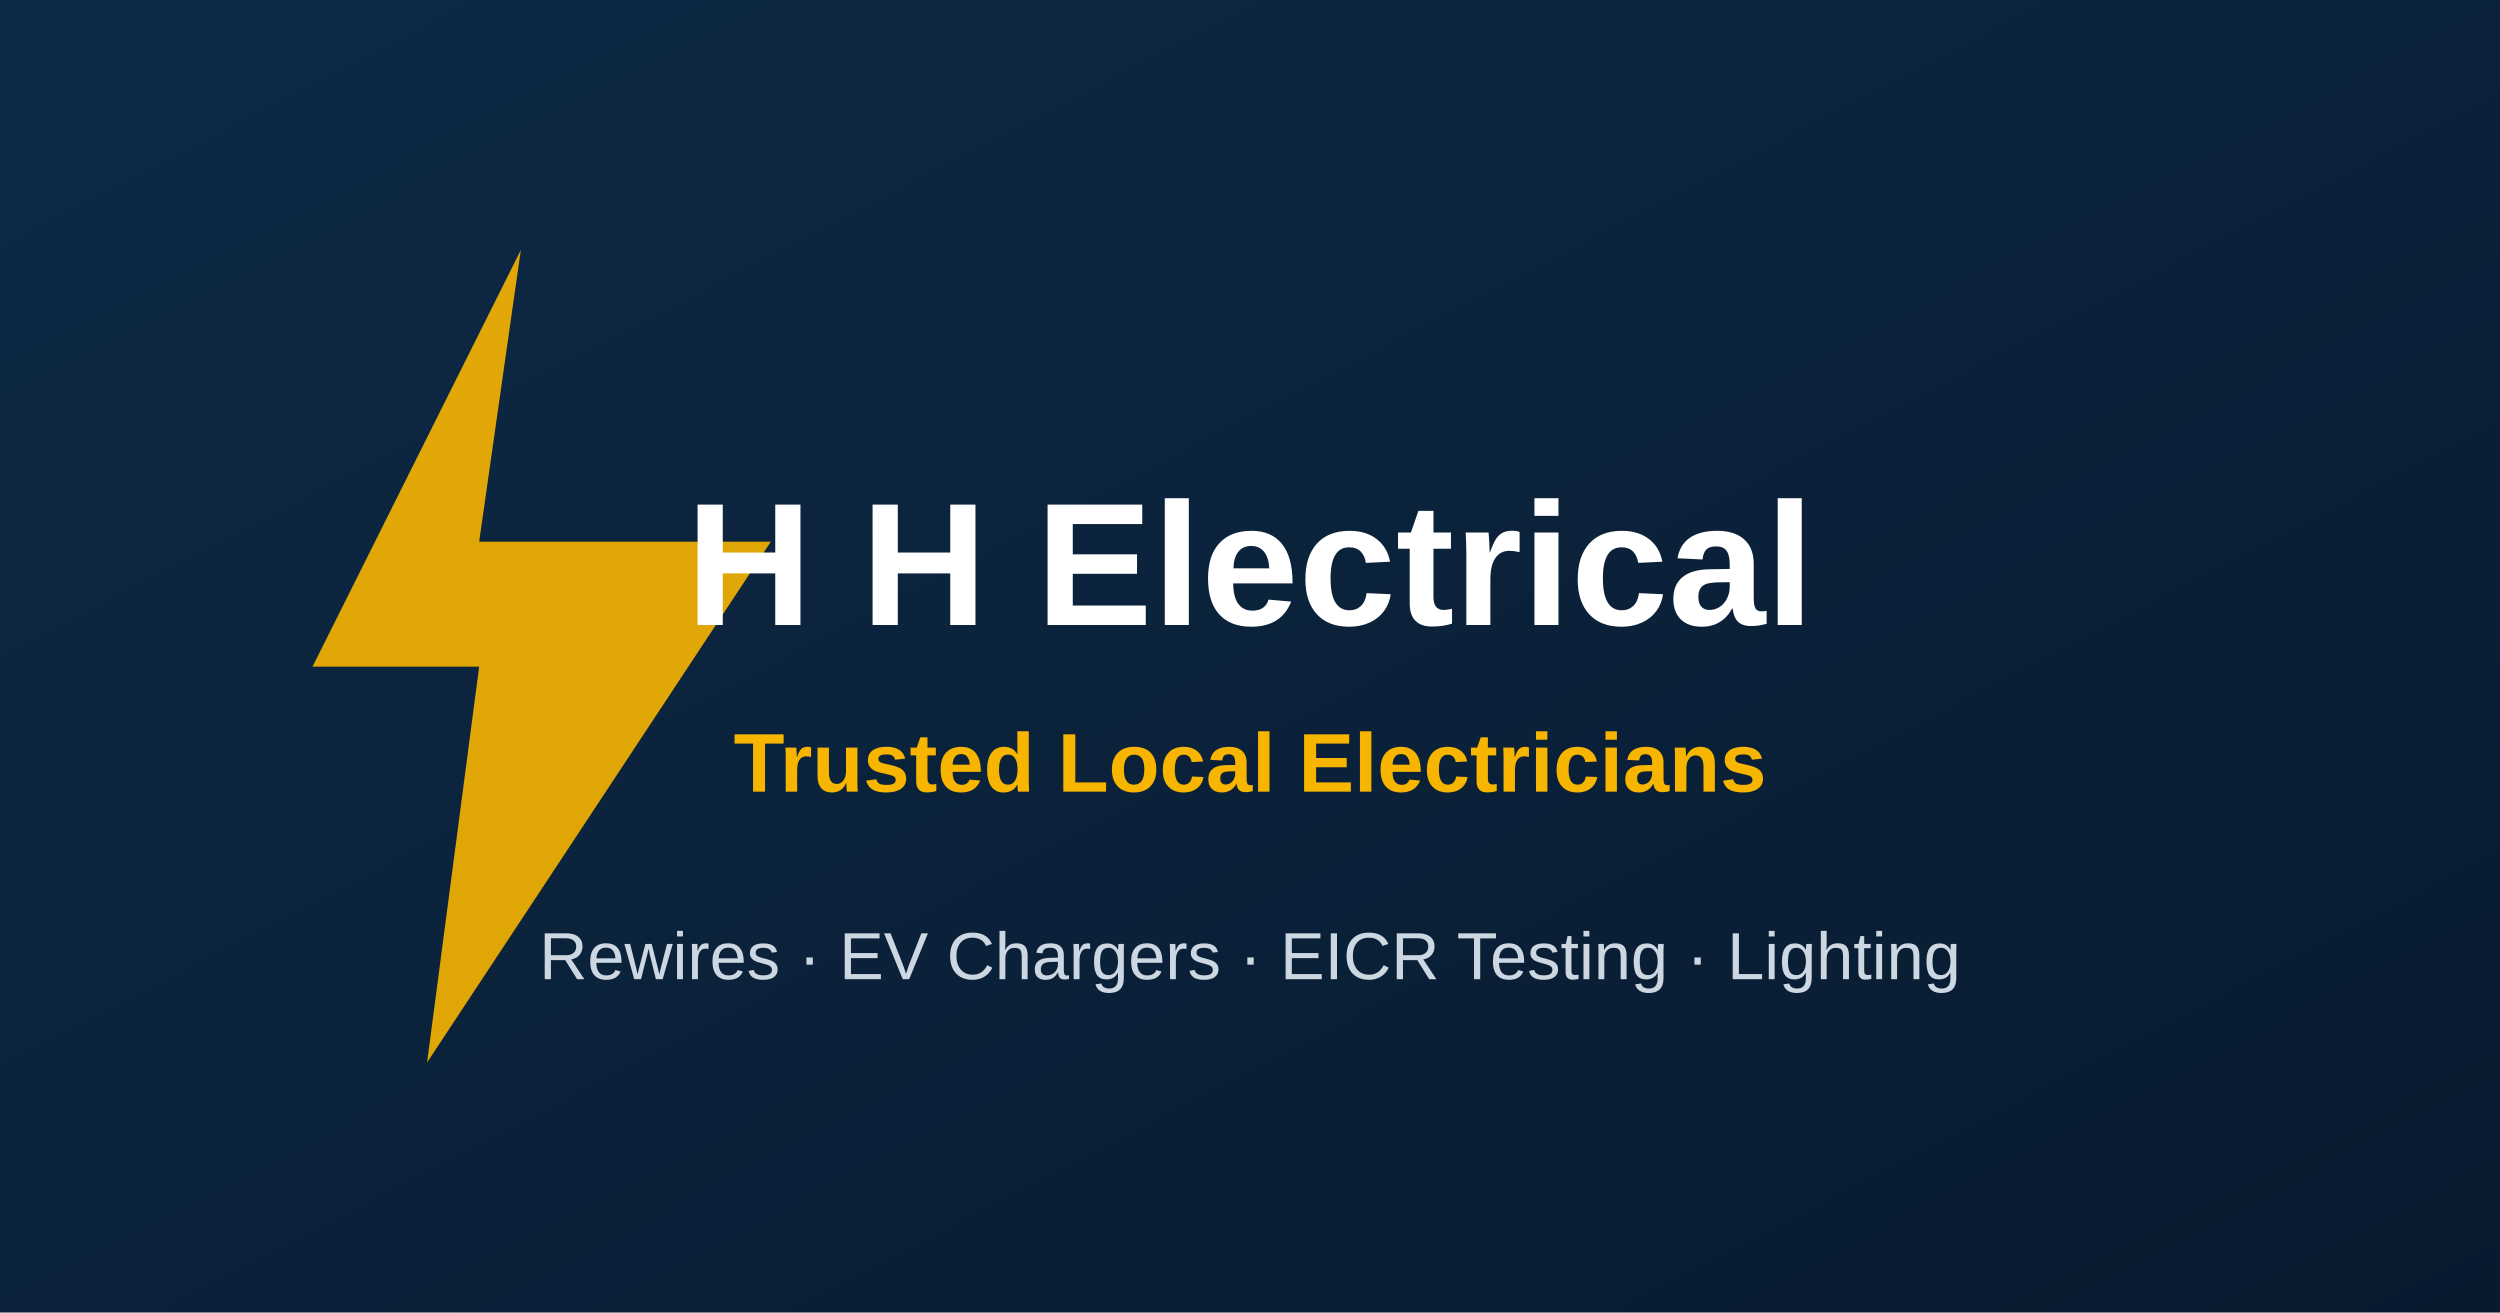
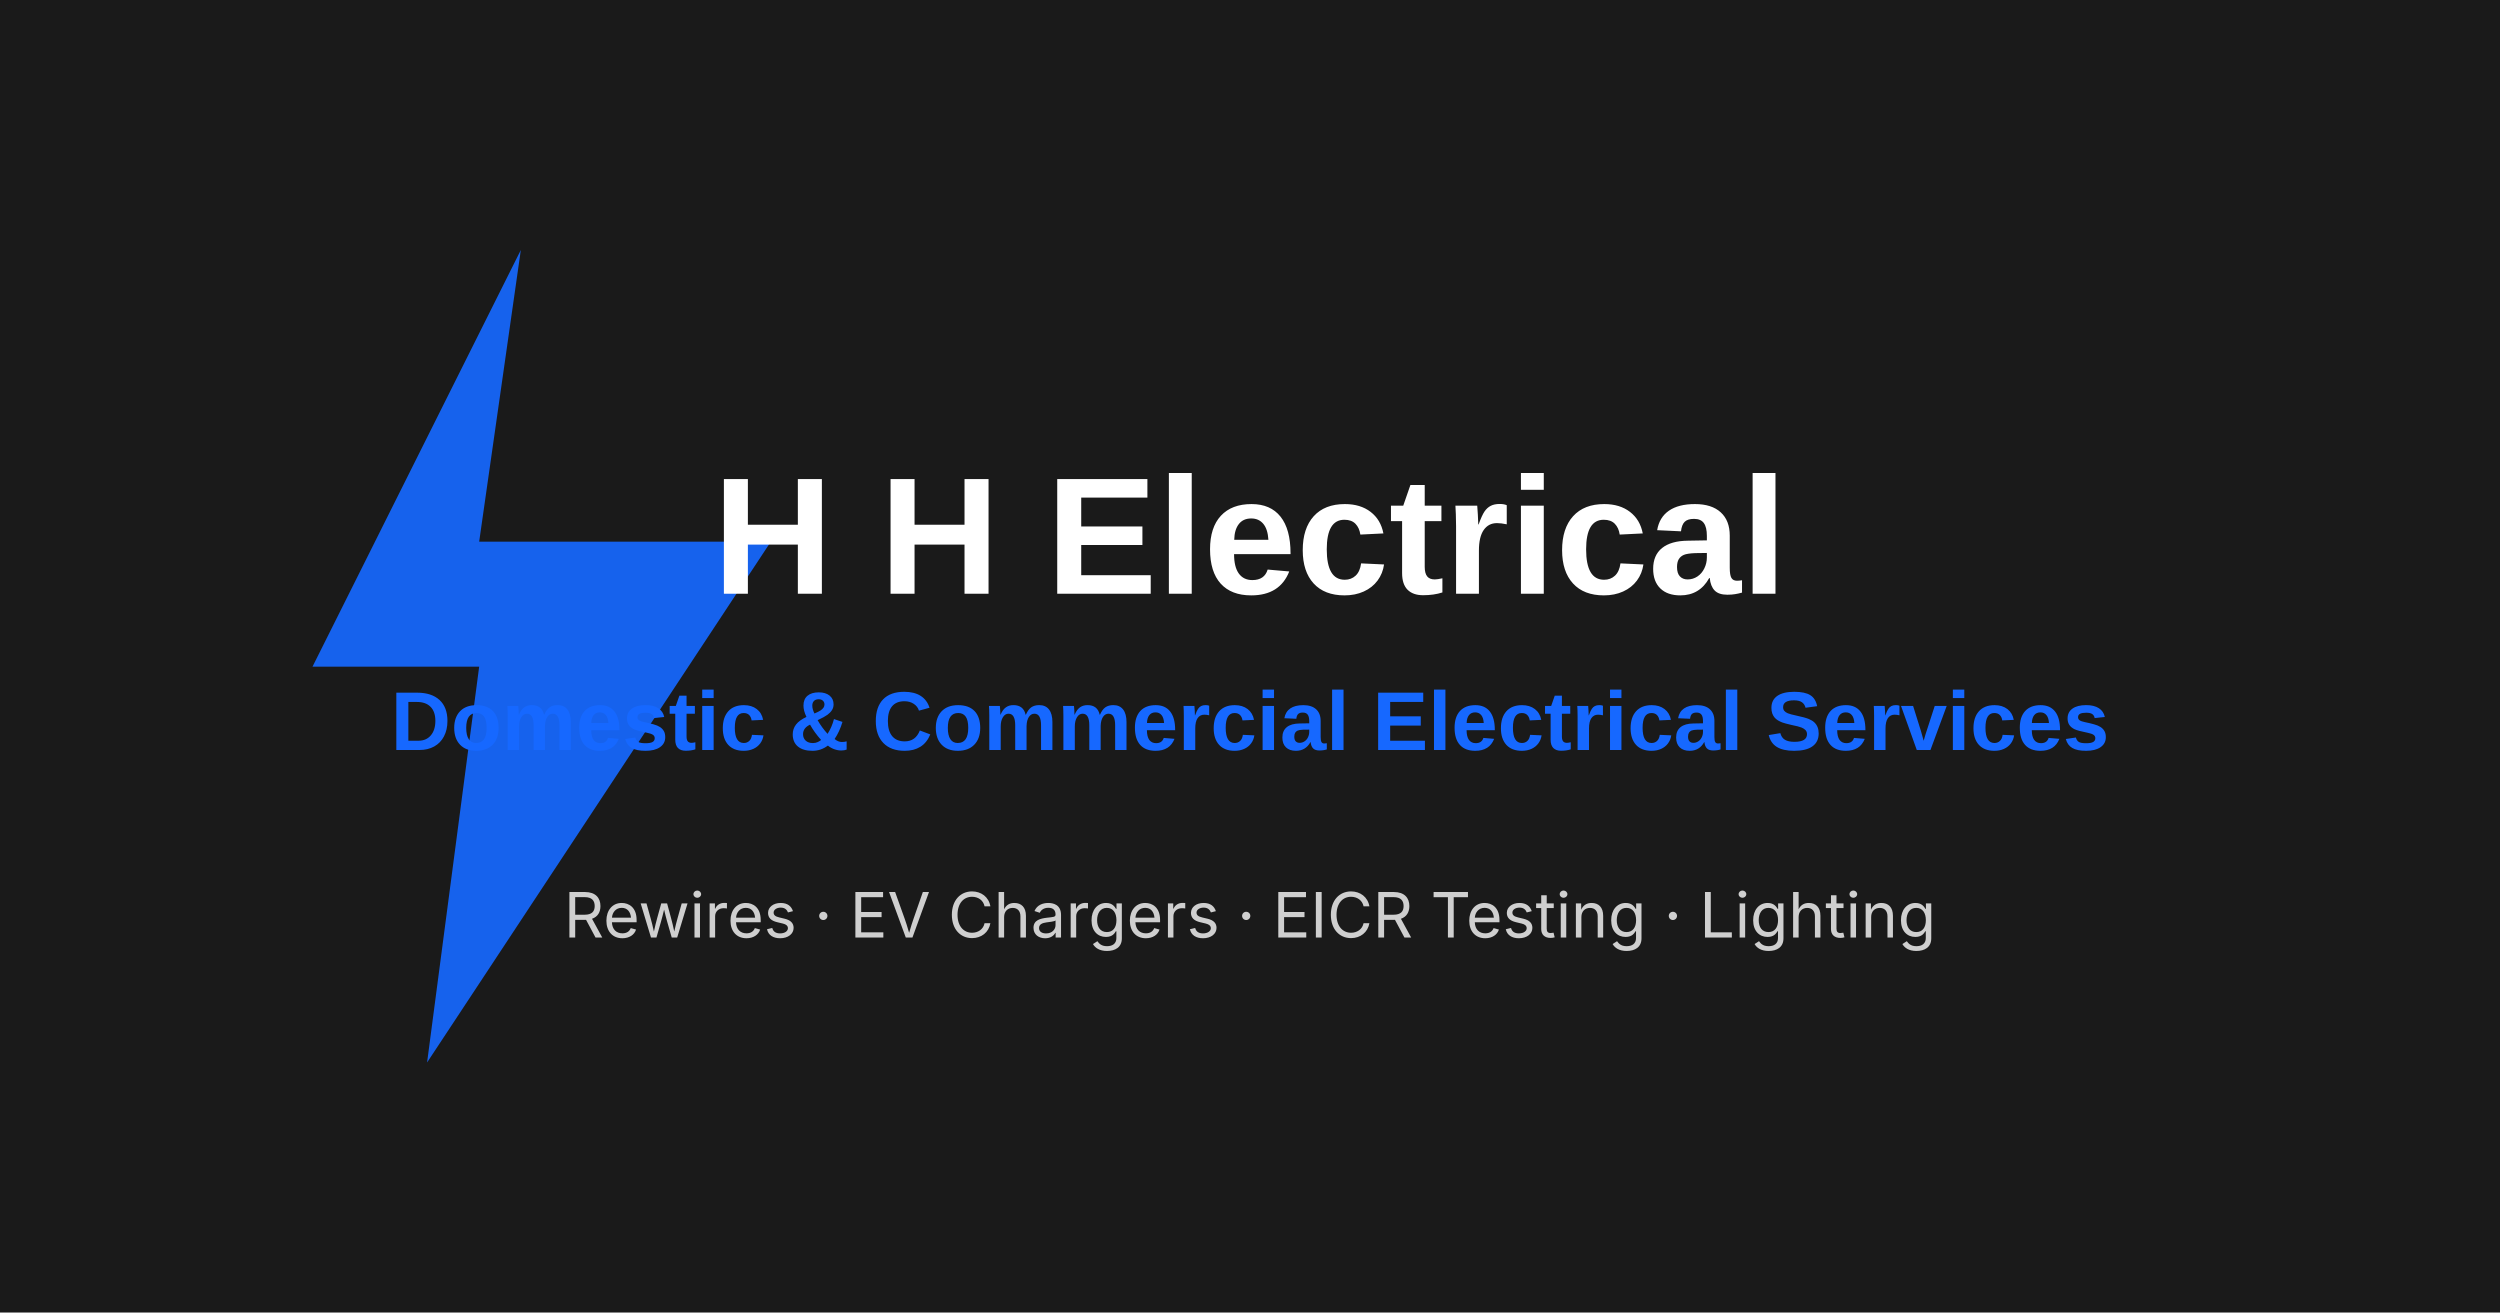
<svg xmlns="http://www.w3.org/2000/svg" width="1200" height="630" viewBox="0 0 1200 630">
-   <defs>
-     <linearGradient id="g" x1="0" y1="0" x2="1" y2="1">
-       <stop offset="0" stop-color="#0e2a47" />
-       <stop offset="1" stop-color="#081a2e" />
-     </linearGradient>
-   </defs>
-   <rect width="1200" height="630" fill="url(#g)" />
-   <path d="M250 120 150 320h80l-25 190 165-250H230z" fill="#f7b500" opacity="0.9" />
-   <text x="600" y="300" fill="#ffffff" font-family="Segoe UI, Arial, sans-serif" font-size="84" font-weight="800" text-anchor="middle">H H Electrical</text>
-   <text x="600" y="380" fill="#f7b500" font-family="Segoe UI, Arial, sans-serif" font-size="40" font-weight="600" text-anchor="middle">Trusted Local Electricians</text>
-   <text x="600" y="470" fill="#cdd7e2" font-family="Segoe UI, Arial, sans-serif" font-size="32" text-anchor="middle">Rewires · EV Chargers · EICR Testing · Lighting</text>
+   <rect width="1200" height="630" fill="#1a1a1a" />
+   <path d="M250 120 150 320h80l-25 190 165-250H230z" fill="#1668ff" opacity="0.92" />
+   <text x="600" y="285" fill="#ffffff" font-family="Poppins, Segoe UI, Arial, sans-serif" font-size="80" font-weight="800" text-anchor="middle">H H Electrical</text>
+   <text x="600" y="360" fill="#1668ff" font-family="Poppins, Segoe UI, Arial, sans-serif" font-size="40" font-weight="700" text-anchor="middle">Domestic &amp; Commercial Electrical Services</text>
+   <text x="600" y="450" fill="#cfcfcf" font-family="Inter, Segoe UI, Arial, sans-serif" font-size="30" text-anchor="middle">Rewires · EV Chargers · EICR Testing · Lighting</text>
</svg>
